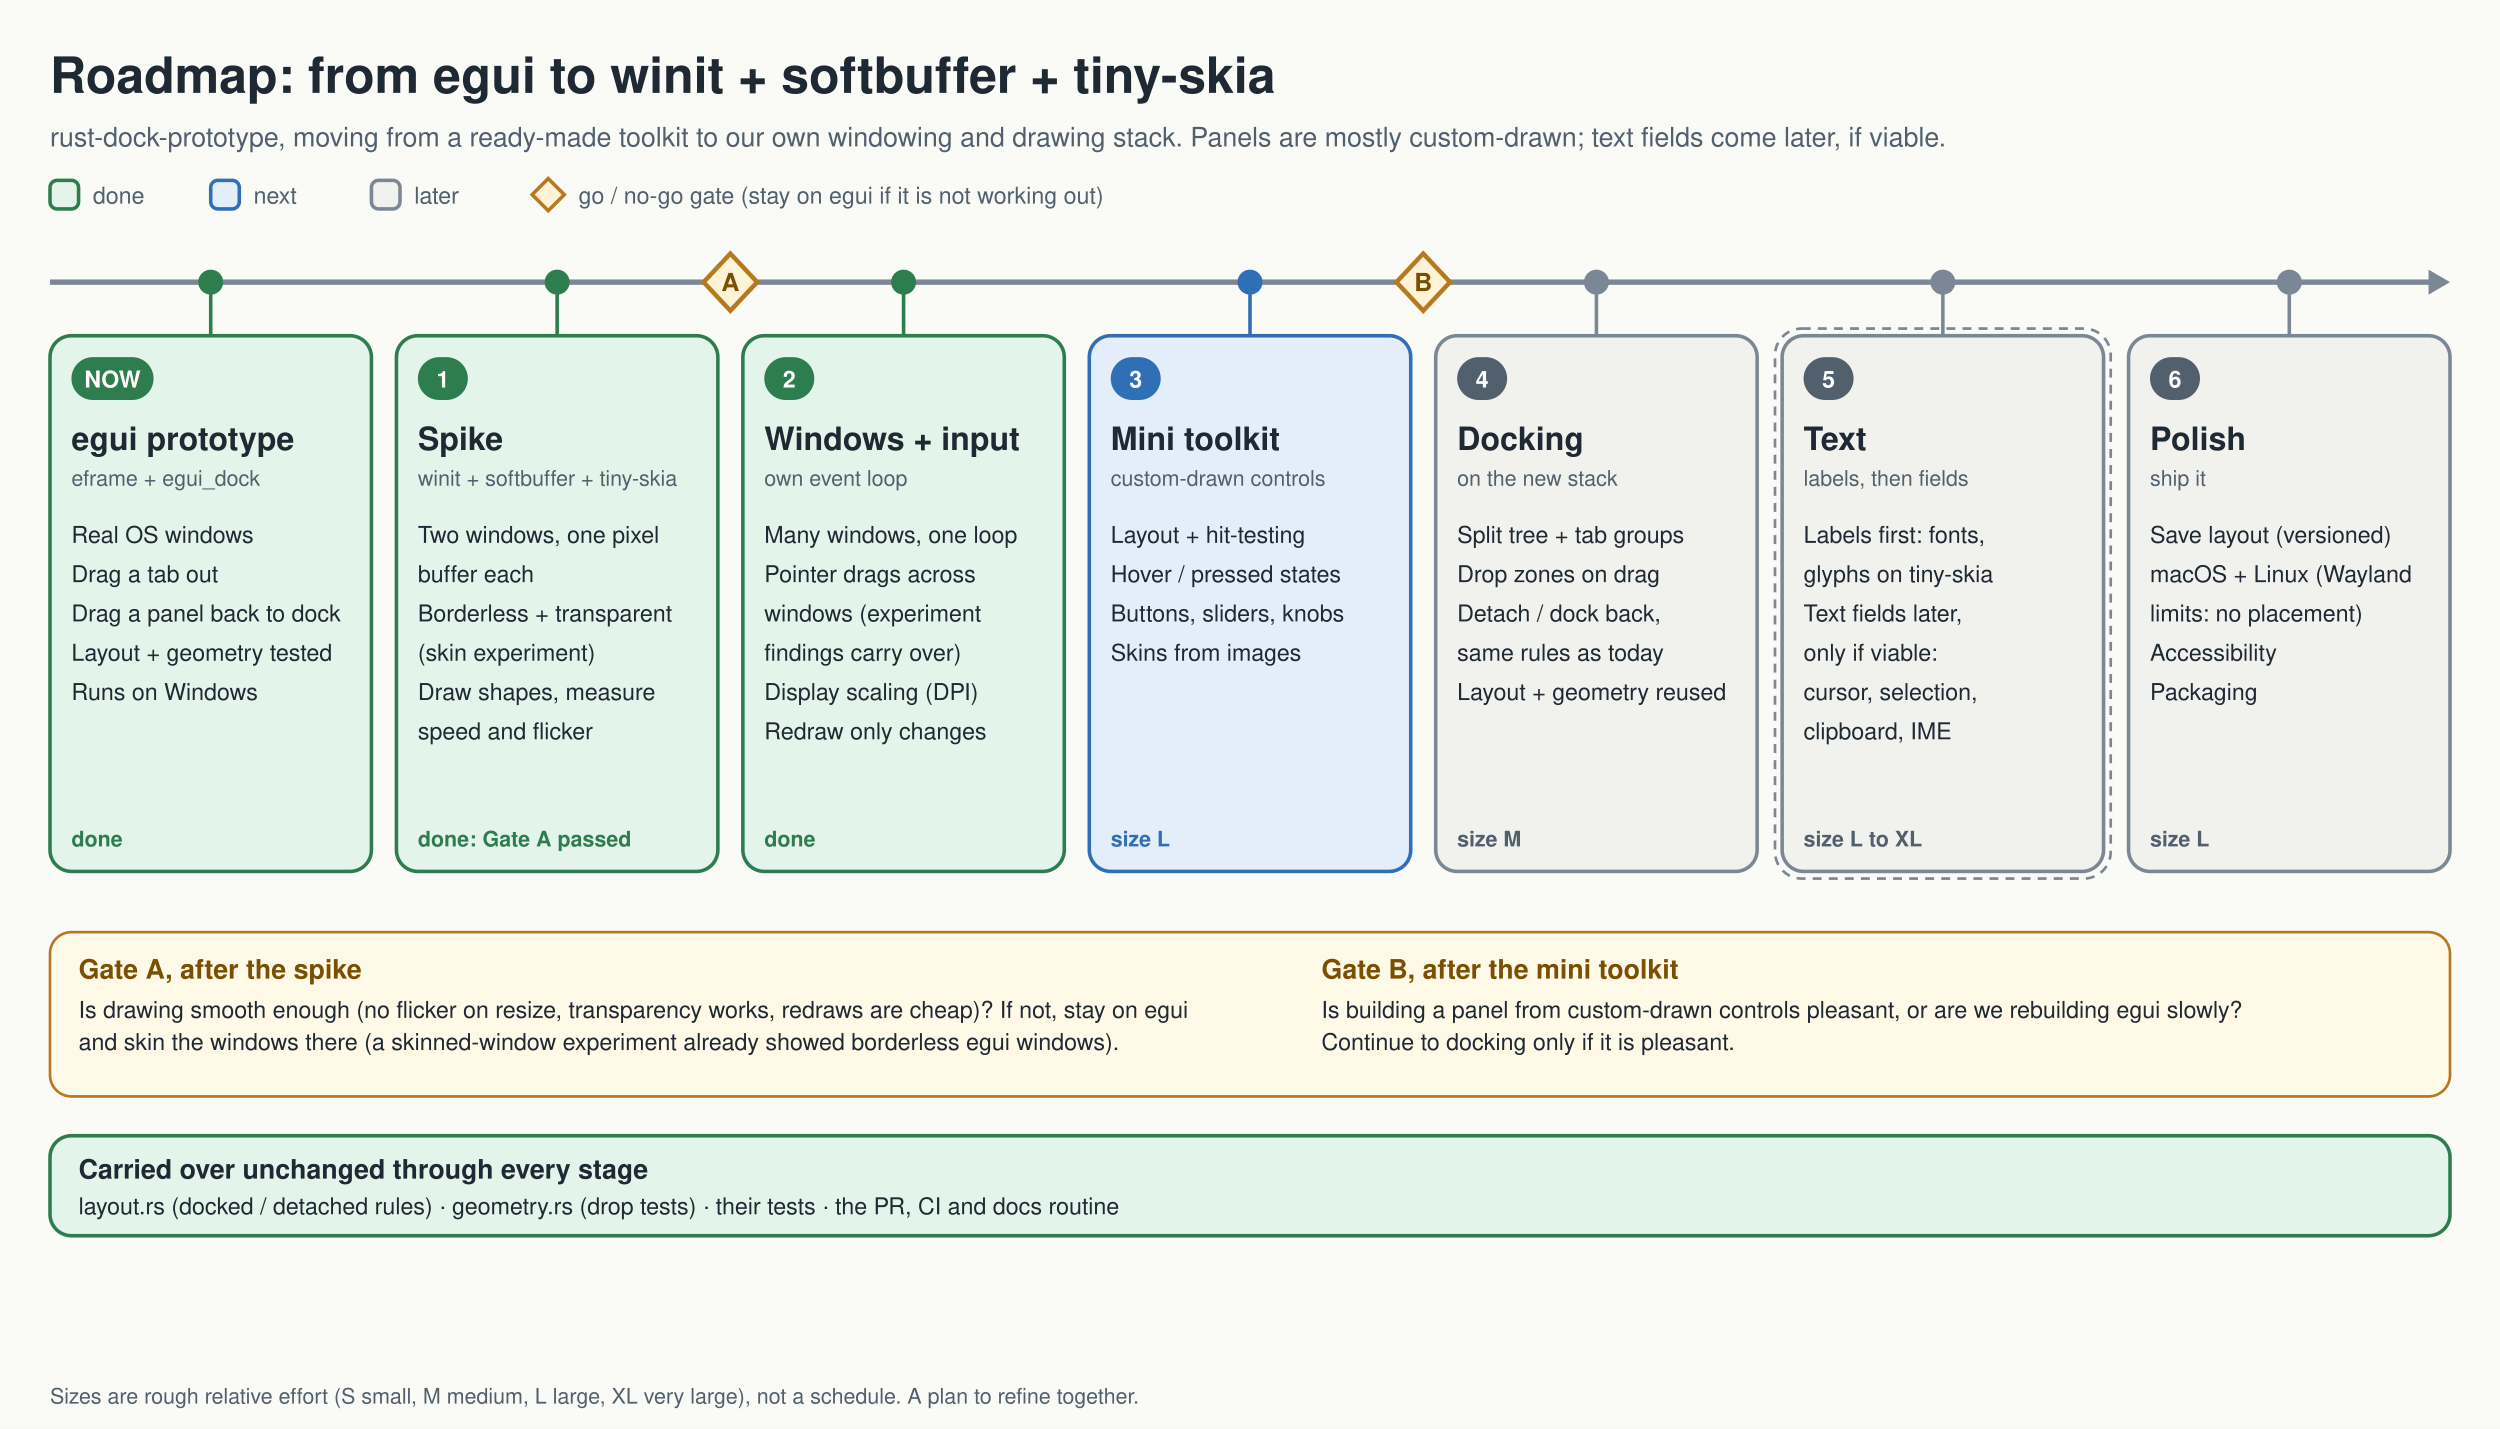
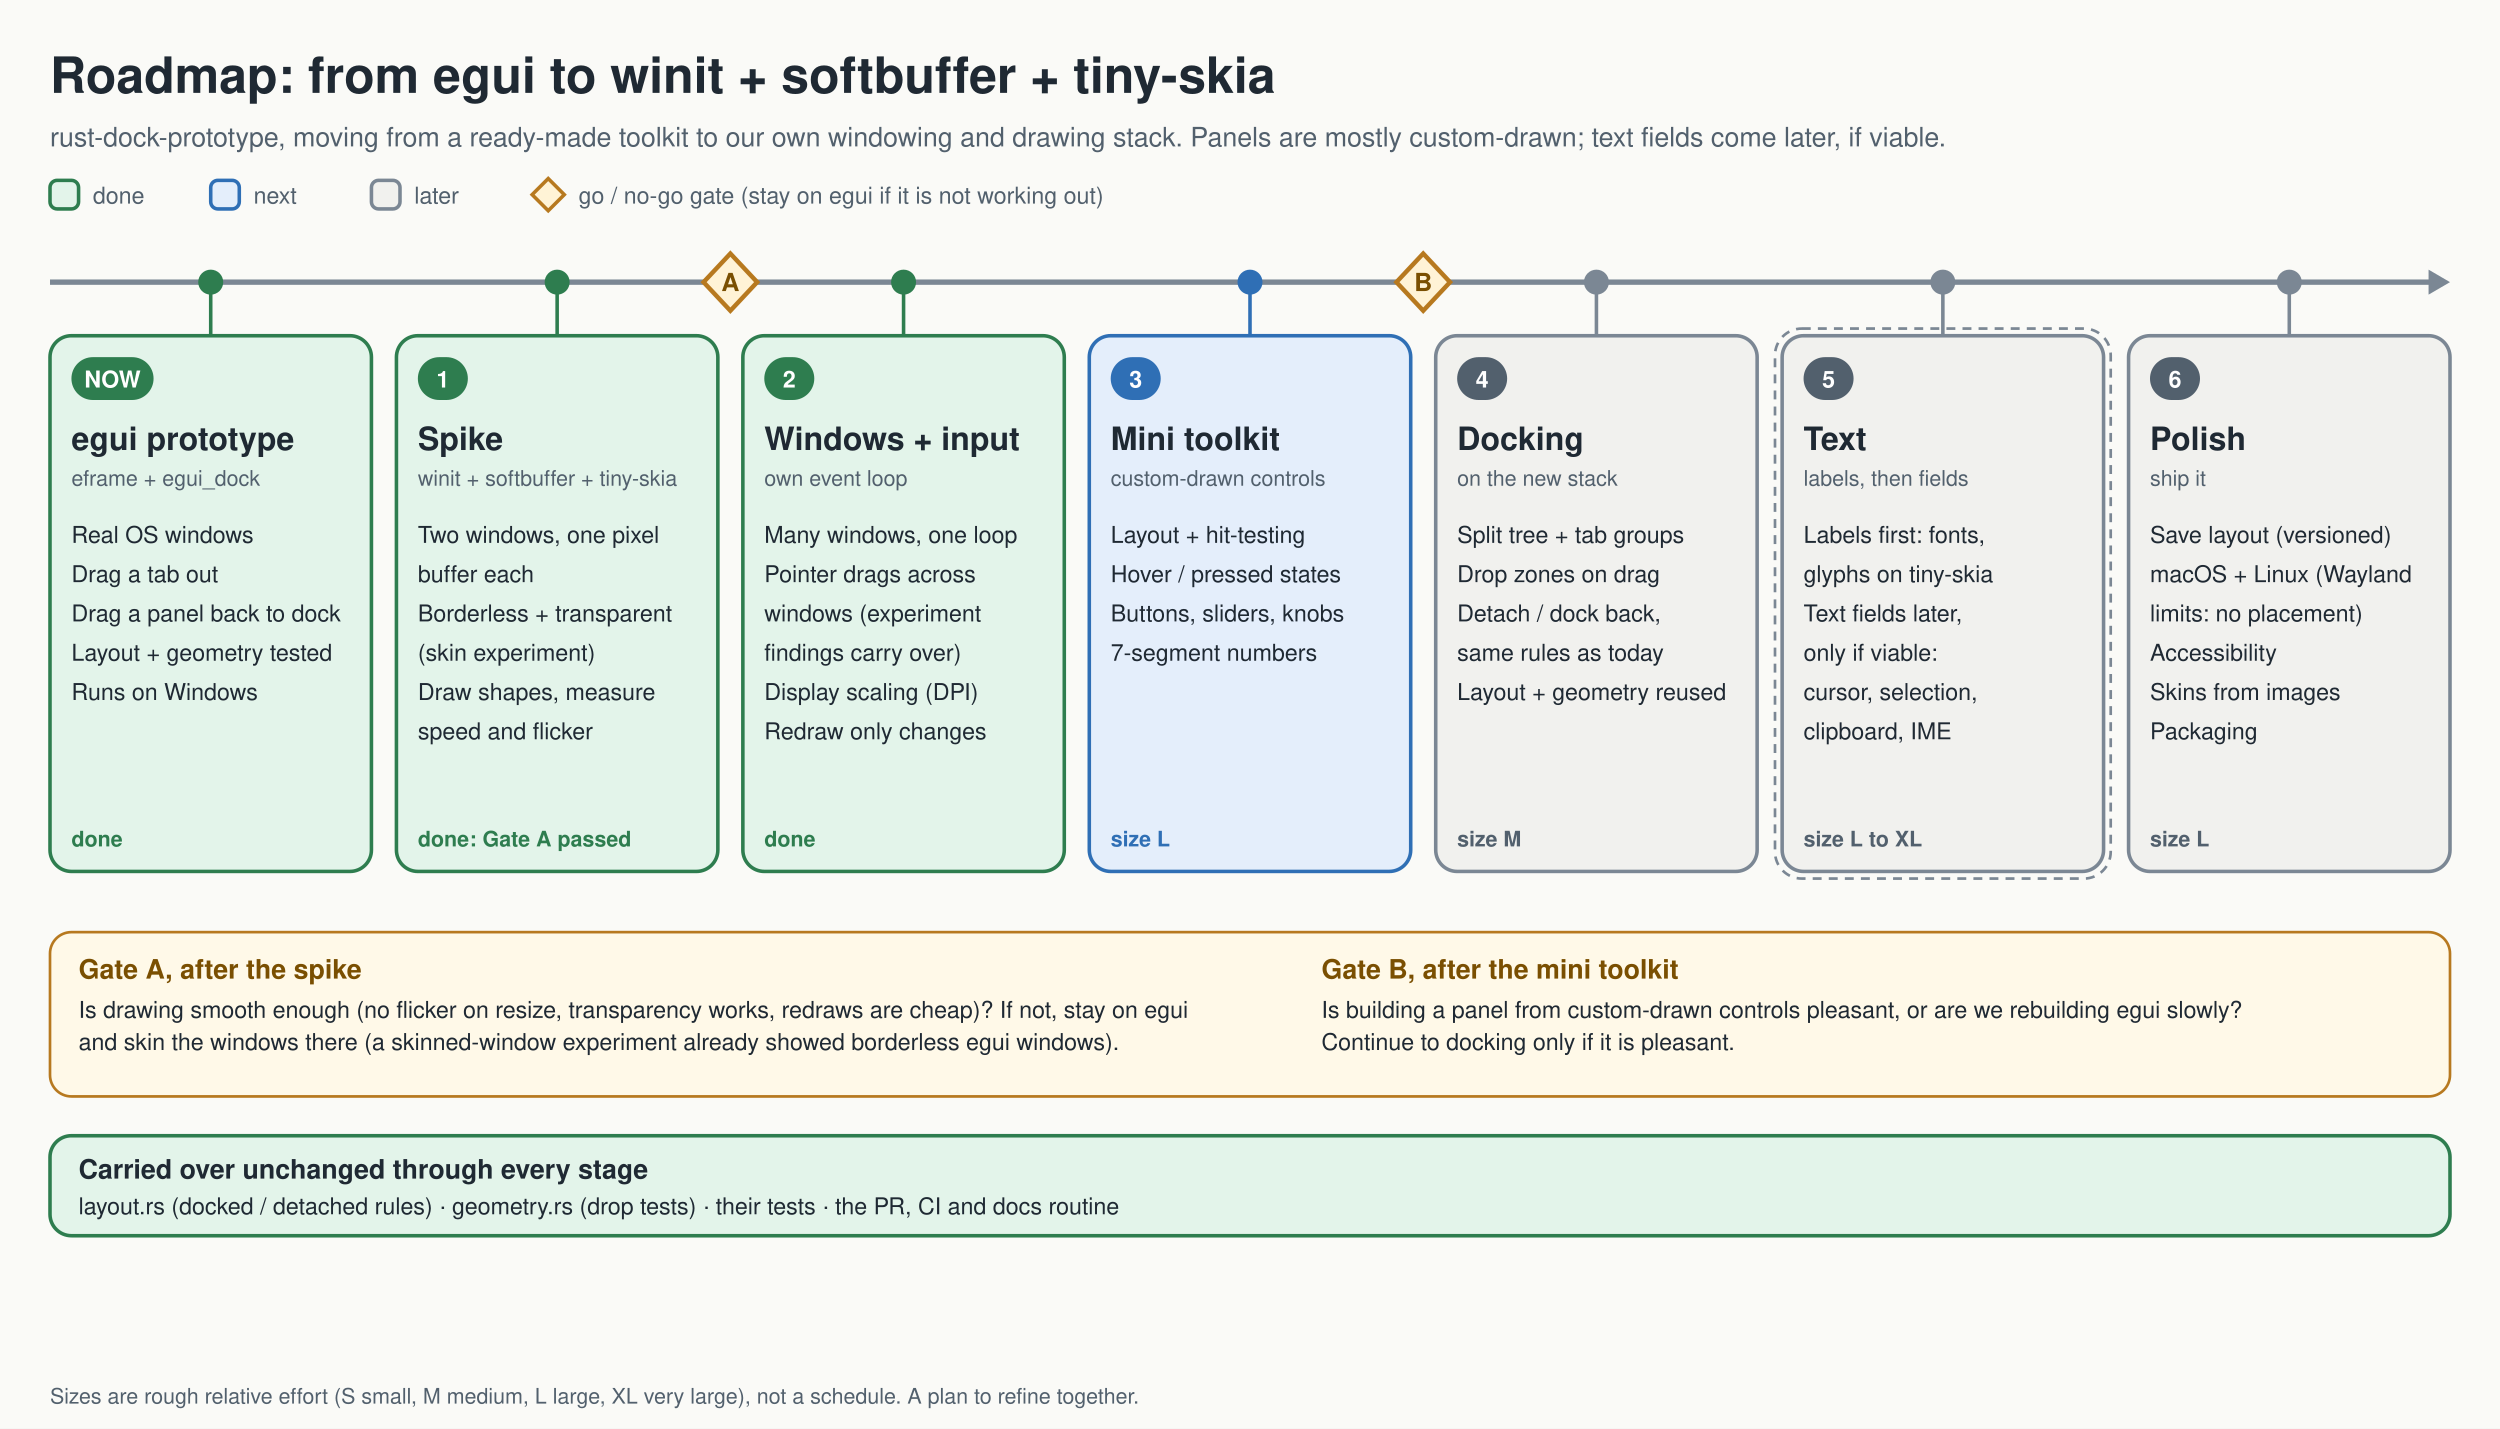
<svg xmlns="http://www.w3.org/2000/svg" viewBox="0 0 1400 800" width="1400" height="800" font-family="Segoe UI, Helvetica, Arial, sans-serif">
  <rect width="1400" height="800" fill="#FAFAF7" />
  <text x="28" y="52" font-size="28" font-weight="700" fill="#1F2933">Roadmap: from egui to winit + softbuffer + tiny-skia</text>
  <text x="28" y="82" font-size="15" fill="#52606D">rust-dock-prototype, moving from a ready-made toolkit to our own windowing and drawing stack. Panels are mostly custom-drawn; text fields come later, if viable.</text>
  <rect x="28" y="101" width="16" height="16" rx="4" fill="#E3F4EA" stroke="#2E7D4F" stroke-width="2" />
  <text x="52" y="114" font-size="13" fill="#52606D">done</text>
  <rect x="118" y="101" width="16" height="16" rx="4" fill="#E4EEFB" stroke="#2F6FB5" stroke-width="2" />
  <text x="142" y="114" font-size="13" fill="#52606D">next</text>
  <rect x="208" y="101" width="16" height="16" rx="4" fill="#F1F1EE" stroke="#7B8794" stroke-width="2" />
  <text x="232" y="114" font-size="13" fill="#52606D">later</text>
  <path d="M298 109 l9 -9 l9 9 l-9 9 z" fill="#FFF3D6" stroke="#B7791F" stroke-width="2" />
  <text x="324" y="114" font-size="13" fill="#52606D">go / no-go gate (stay on egui if it is not working out)</text>
  <line x1="28" y1="158" x2="1366" y2="158" stroke="#7B8794" stroke-width="3" />
  <path d="M1372 158 l-12 -7 v14 z" fill="#7B8794" />
  <line x1="118.0" y1="158" x2="118.0" y2="188" stroke="#2E7D4F" stroke-width="2" />
  <circle cx="118.0" cy="158" r="7" fill="#2E7D4F" />
  <rect x="28" y="188" width="180" height="300" rx="12" fill="#E3F4EA" stroke="#2E7D4F" stroke-width="2" />
  <rect x="40" y="200" width="46" height="24" rx="12" fill="#2E7D4F" />
  <text x="63.0" y="217" font-size="13" font-weight="700" fill="#FFFFFF" text-anchor="middle">NOW</text>
  <text x="40" y="252" font-size="18" font-weight="700" fill="#1F2933">egui prototype</text>
  <text x="40" y="272" font-size="12" fill="#52606D">eframe + egui_dock</text>
  <text x="40" y="304" font-size="13" fill="#1F2933">Real OS windows</text>
  <text x="40" y="326" font-size="13" fill="#1F2933">Drag a tab out</text>
  <text x="40" y="348" font-size="13" fill="#1F2933">Drag a panel back to dock</text>
  <text x="40" y="370" font-size="13" fill="#1F2933">Layout + geometry tested</text>
  <text x="40" y="392" font-size="13" fill="#1F2933">Runs on Windows</text>
  <text x="40" y="474" font-size="12" font-weight="600" fill="#2E7D4F">done</text>
  <line x1="312.0" y1="158" x2="312.0" y2="188" stroke="#2E7D4F" stroke-width="2" />
  <circle cx="312.0" cy="158" r="7" fill="#2E7D4F" />
  <rect x="222" y="188" width="180" height="300" rx="12" fill="#E3F4EA" stroke="#2E7D4F" stroke-width="2" />
  <rect x="234" y="200" width="28" height="24" rx="12" fill="#2E7D4F" />
  <text x="248.0" y="217" font-size="13" font-weight="700" fill="#FFFFFF" text-anchor="middle">1</text>
  <text x="234" y="252" font-size="18" font-weight="700" fill="#1F2933">Spike</text>
  <text x="234" y="272" font-size="12" fill="#52606D">winit + softbuffer + tiny-skia</text>
  <text x="234" y="304" font-size="13" fill="#1F2933">Two windows, one pixel</text>
  <text x="234" y="326" font-size="13" fill="#1F2933">buffer each</text>
  <text x="234" y="348" font-size="13" fill="#1F2933">Borderless + transparent</text>
  <text x="234" y="370" font-size="13" fill="#1F2933">(skin experiment)</text>
  <text x="234" y="392" font-size="13" fill="#1F2933">Draw shapes, measure</text>
  <text x="234" y="414" font-size="13" fill="#1F2933">speed and flicker</text>
  <text x="234" y="474" font-size="12" font-weight="600" fill="#2E7D4F">done: Gate A passed</text>
  <line x1="506.0" y1="158" x2="506.0" y2="188" stroke="#2E7D4F" stroke-width="2" />
  <circle cx="506.0" cy="158" r="7" fill="#2E7D4F" />
  <rect x="416" y="188" width="180" height="300" rx="12" fill="#E3F4EA" stroke="#2E7D4F" stroke-width="2" />
  <rect x="428" y="200" width="28" height="24" rx="12" fill="#2E7D4F" />
  <text x="442.0" y="217" font-size="13" font-weight="700" fill="#FFFFFF" text-anchor="middle">2</text>
  <text x="428" y="252" font-size="18" font-weight="700" fill="#1F2933">Windows + input</text>
  <text x="428" y="272" font-size="12" fill="#52606D">own event loop</text>
  <text x="428" y="304" font-size="13" fill="#1F2933">Many windows, one loop</text>
  <text x="428" y="326" font-size="13" fill="#1F2933">Pointer drags across</text>
  <text x="428" y="348" font-size="13" fill="#1F2933">windows (experiment</text>
  <text x="428" y="370" font-size="13" fill="#1F2933">findings carry over)</text>
  <text x="428" y="392" font-size="13" fill="#1F2933">Display scaling (DPI)</text>
  <text x="428" y="414" font-size="13" fill="#1F2933">Redraw only changes</text>
  <text x="428" y="474" font-size="12" font-weight="600" fill="#2E7D4F">done</text>
  <line x1="700.0" y1="158" x2="700.0" y2="188" stroke="#2F6FB5" stroke-width="2" />
  <circle cx="700.0" cy="158" r="7" fill="#2F6FB5" />
  <rect x="610" y="188" width="180" height="300" rx="12" fill="#E4EEFB" stroke="#2F6FB5" stroke-width="2" />
  <rect x="622" y="200" width="28" height="24" rx="12" fill="#2F6FB5" />
  <text x="636.0" y="217" font-size="13" font-weight="700" fill="#FFFFFF" text-anchor="middle">3</text>
  <text x="622" y="252" font-size="18" font-weight="700" fill="#1F2933">Mini toolkit</text>
  <text x="622" y="272" font-size="12" fill="#52606D">custom-drawn controls</text>
  <text x="622" y="304" font-size="13" fill="#1F2933">Layout + hit-testing</text>
  <text x="622" y="326" font-size="13" fill="#1F2933">Hover / pressed states</text>
  <text x="622" y="348" font-size="13" fill="#1F2933">Buttons, sliders, knobs</text>
-   <text x="622" y="370" font-size="13" fill="#1F2933">Skins from images</text>
+   <text x="622" y="370" font-size="13" fill="#1F2933">7-segment numbers</text>
  <text x="622" y="474" font-size="12" font-weight="600" fill="#2F6FB5">size L</text>
  <line x1="894.0" y1="158" x2="894.0" y2="188" stroke="#7B8794" stroke-width="2" />
  <circle cx="894.0" cy="158" r="7" fill="#7B8794" />
  <rect x="804" y="188" width="180" height="300" rx="12" fill="#F1F1EE" stroke="#7B8794" stroke-width="2" />
  <rect x="816" y="200" width="28" height="24" rx="12" fill="#52606D" />
  <text x="830.0" y="217" font-size="13" font-weight="700" fill="#FFFFFF" text-anchor="middle">4</text>
  <text x="816" y="252" font-size="18" font-weight="700" fill="#1F2933">Docking</text>
  <text x="816" y="272" font-size="12" fill="#52606D">on the new stack</text>
  <text x="816" y="304" font-size="13" fill="#1F2933">Split tree + tab groups</text>
  <text x="816" y="326" font-size="13" fill="#1F2933">Drop zones on drag</text>
  <text x="816" y="348" font-size="13" fill="#1F2933">Detach / dock back,</text>
  <text x="816" y="370" font-size="13" fill="#1F2933">same rules as today</text>
  <text x="816" y="392" font-size="13" fill="#1F2933">Layout + geometry reused</text>
  <text x="816" y="474" font-size="12" font-weight="600" fill="#52606D">size M</text>
  <line x1="1088.0" y1="158" x2="1088.0" y2="188" stroke="#7B8794" stroke-width="2" />
  <circle cx="1088.0" cy="158" r="7" fill="#7B8794" />
  <rect x="998" y="188" width="180" height="300" rx="12" fill="#F1F1EE" stroke="#7B8794" stroke-width="2" />
  <rect x="1010" y="200" width="28" height="24" rx="12" fill="#52606D" />
  <text x="1024.0" y="217" font-size="13" font-weight="700" fill="#FFFFFF" text-anchor="middle">5</text>
  <text x="1010" y="252" font-size="18" font-weight="700" fill="#1F2933">Text</text>
  <text x="1010" y="272" font-size="12" fill="#52606D">labels, then fields</text>
  <text x="1010" y="304" font-size="13" fill="#1F2933">Labels first: fonts,</text>
  <text x="1010" y="326" font-size="13" fill="#1F2933">glyphs on tiny-skia</text>
  <text x="1010" y="348" font-size="13" fill="#1F2933">Text fields later,</text>
  <text x="1010" y="370" font-size="13" fill="#1F2933">only if viable:</text>
  <text x="1010" y="392" font-size="13" fill="#1F2933">cursor, selection,</text>
  <text x="1010" y="414" font-size="13" fill="#1F2933">clipboard, IME</text>
  <text x="1010" y="474" font-size="12" font-weight="600" fill="#52606D">size L to XL</text>
  <line x1="1282.0" y1="158" x2="1282.0" y2="188" stroke="#7B8794" stroke-width="2" />
  <circle cx="1282.0" cy="158" r="7" fill="#7B8794" />
  <rect x="1192" y="188" width="180" height="300" rx="12" fill="#F1F1EE" stroke="#7B8794" stroke-width="2" />
  <rect x="1204" y="200" width="28" height="24" rx="12" fill="#52606D" />
  <text x="1218.0" y="217" font-size="13" font-weight="700" fill="#FFFFFF" text-anchor="middle">6</text>
  <text x="1204" y="252" font-size="18" font-weight="700" fill="#1F2933">Polish</text>
  <text x="1204" y="272" font-size="12" fill="#52606D">ship it</text>
  <text x="1204" y="304" font-size="13" fill="#1F2933">Save layout (versioned)</text>
  <text x="1204" y="326" font-size="13" fill="#1F2933">macOS + Linux (Wayland</text>
  <text x="1204" y="348" font-size="13" fill="#1F2933">limits: no placement)</text>
  <text x="1204" y="370" font-size="13" fill="#1F2933">Accessibility</text>
-   <text x="1204" y="392" font-size="13" fill="#1F2933">Packaging</text>
+   <text x="1204" y="392" font-size="13" fill="#1F2933">Skins from images</text>
+   <text x="1204" y="414" font-size="13" fill="#1F2933">Packaging</text>
  <text x="1204" y="474" font-size="12" font-weight="600" fill="#52606D">size L</text>
  <rect x="994" y="184" width="188" height="308" rx="15" fill="none" stroke="#7B8794" stroke-width="1.5" stroke-dasharray="5 4" />
  <path d="M409.0 142 l15 16 l-15 16 l-15 -16 z" fill="#FFF3D6" stroke="#B7791F" stroke-width="2.5" />
  <text x="409.0" y="163" font-size="14" font-weight="700" fill="#7A4F01" text-anchor="middle">A</text>
  <path d="M797.0 142 l15 16 l-15 16 l-15 -16 z" fill="#FFF3D6" stroke="#B7791F" stroke-width="2.5" />
  <text x="797.0" y="163" font-size="14" font-weight="700" fill="#7A4F01" text-anchor="middle">B</text>
  <rect x="28" y="522" width="1344" height="92" rx="12" fill="#FFF9E8" stroke="#B7791F" stroke-width="1.5" />
  <text x="44" y="548" font-size="15" font-weight="700" fill="#7A4F01">Gate A, after the spike</text>
  <text x="44" y="570" font-size="13" fill="#1F2933">Is drawing smooth enough (no flicker on resize, transparency works, redraws are cheap)? If not, stay on egui</text>
  <text x="44" y="588" font-size="13" fill="#1F2933">and skin the windows there (a skinned-window experiment already showed borderless egui windows).</text>
  <text x="740.0" y="548" font-size="15" font-weight="700" fill="#7A4F01">Gate B, after the mini toolkit</text>
  <text x="740.0" y="570" font-size="13" fill="#1F2933">Is building a panel from custom-drawn controls pleasant, or are we rebuilding egui slowly?</text>
  <text x="740.0" y="588" font-size="13" fill="#1F2933">Continue to docking only if it is pleasant.</text>
  <rect x="28" y="636" width="1344" height="56" rx="12" fill="#E3F4EA" stroke="#2E7D4F" stroke-width="2" />
  <text x="44" y="660" font-size="15" font-weight="700" fill="#1F2933">Carried over unchanged through every stage</text>
  <text x="44" y="680" font-size="13" fill="#1F2933">layout.rs (docked / detached rules) · geometry.rs (drop tests) · their tests · the PR, CI and docs routine</text>
  <text x="28" y="786" font-size="12" fill="#52606D">Sizes are rough relative effort (S small, M medium, L large, XL very large), not a schedule. A plan to refine together.</text>
</svg>
